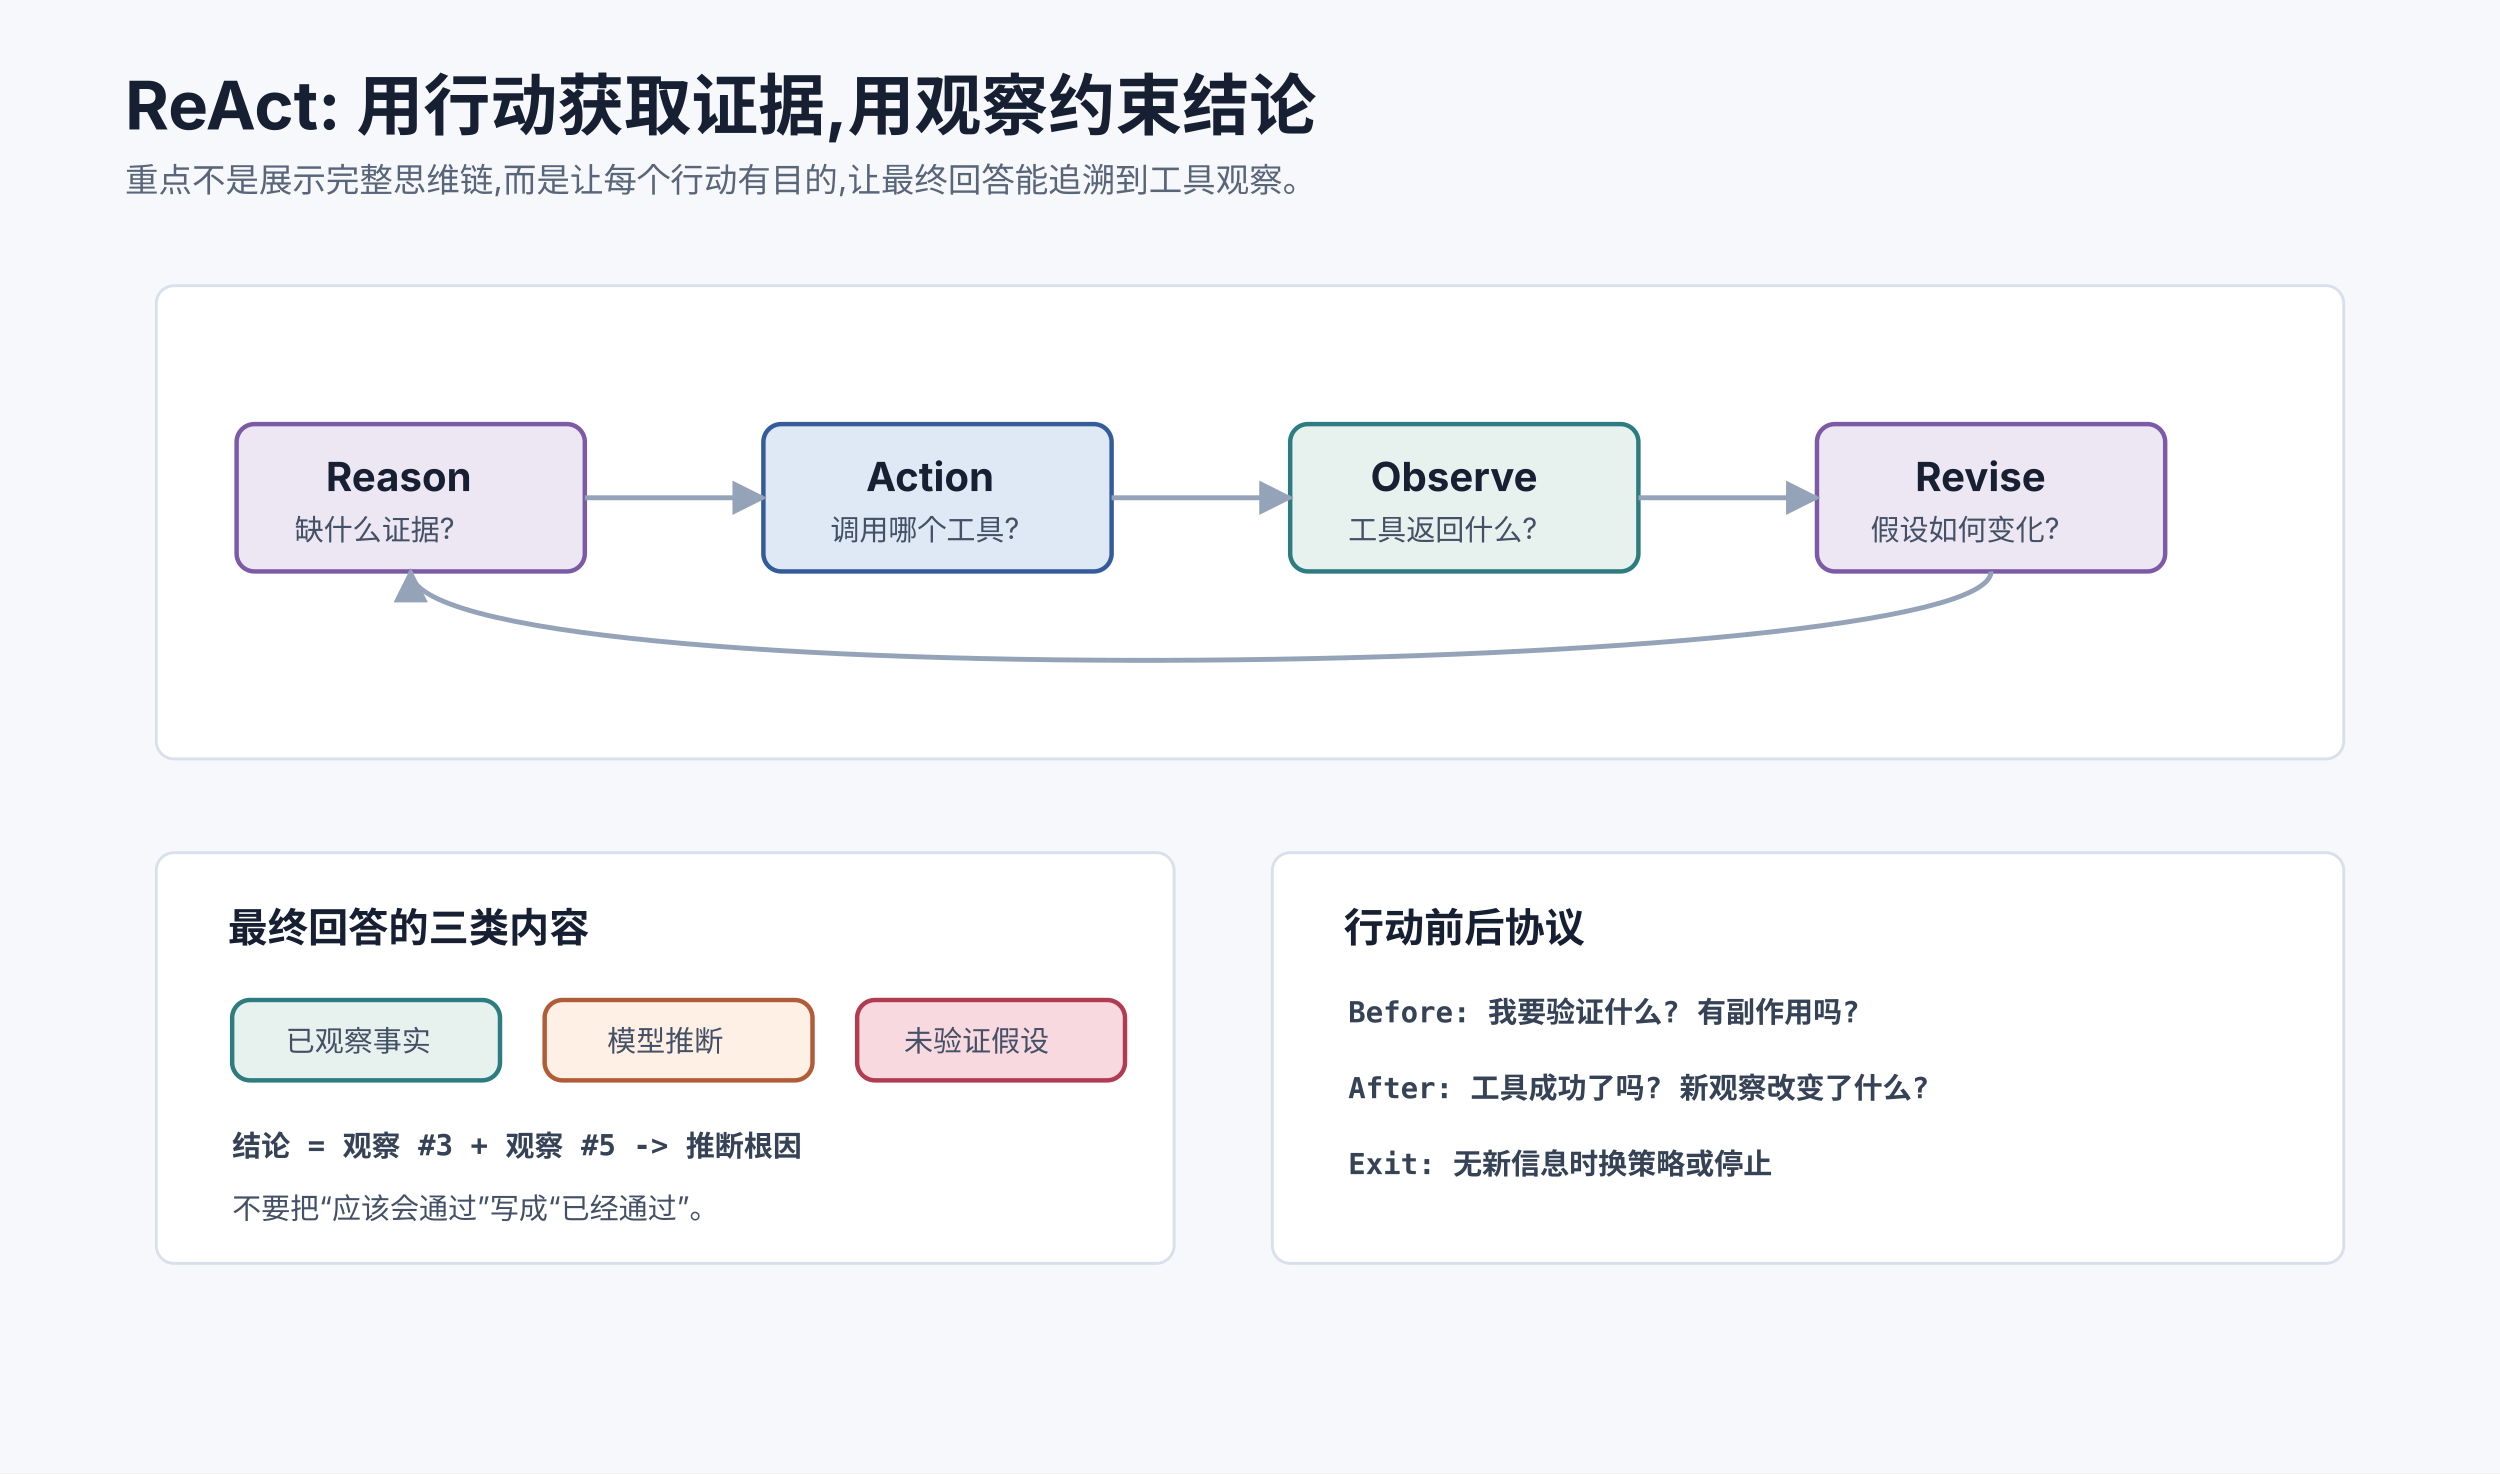
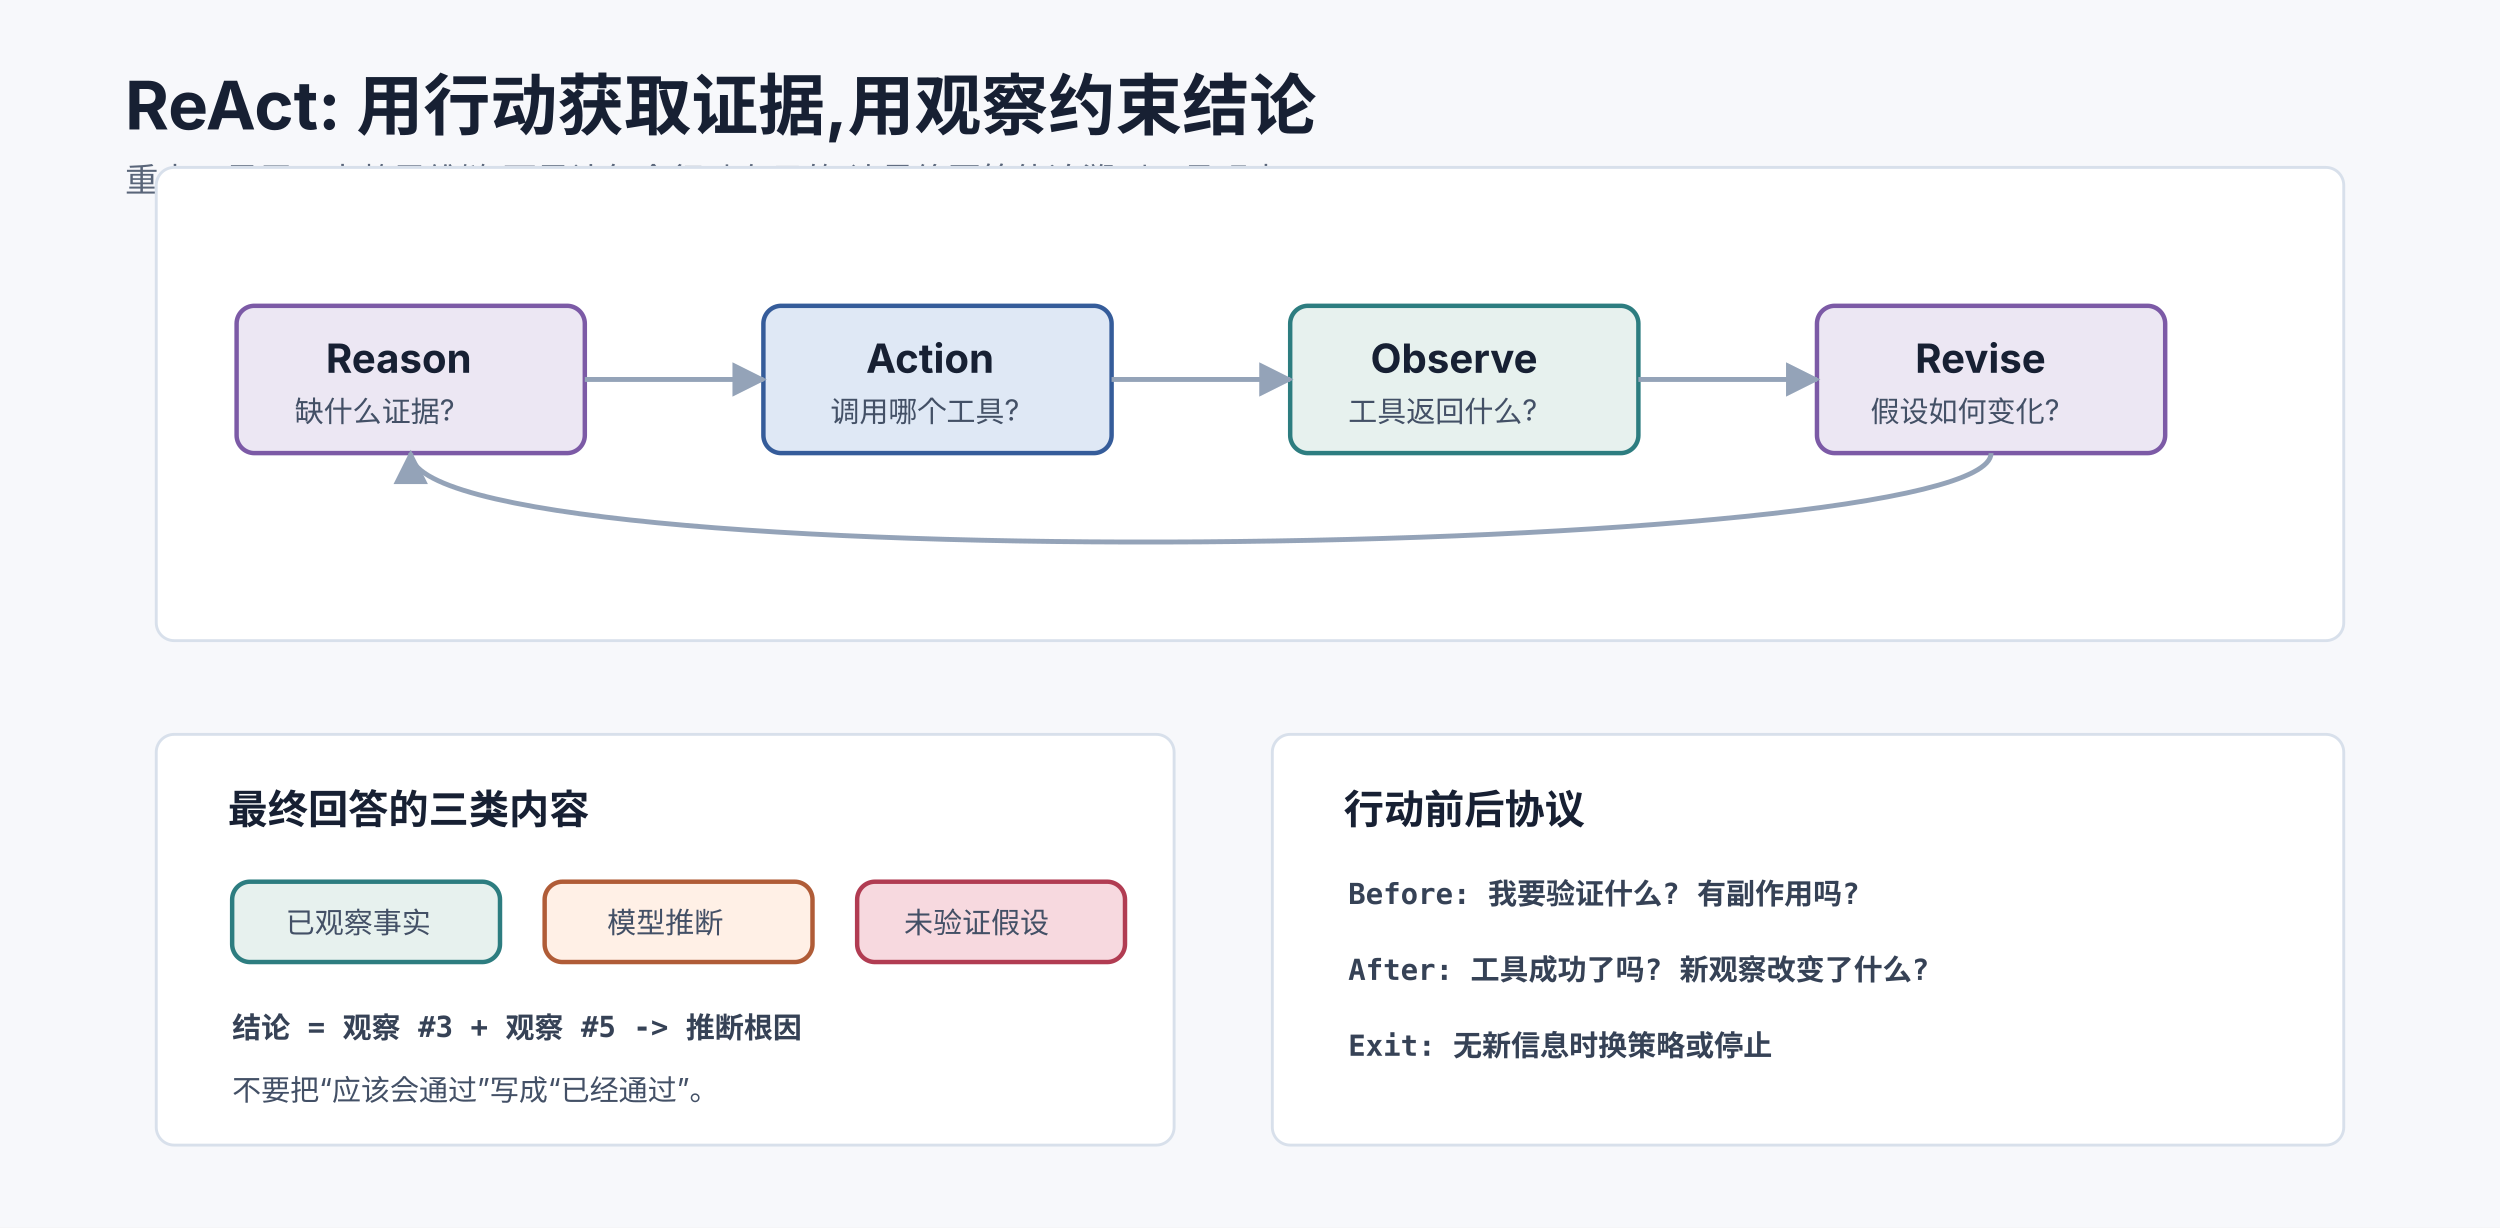
- <svg xmlns="http://www.w3.org/2000/svg" width="1120" height="660" viewBox="0 0 1120 660" role="img" aria-labelledby="title desc">
+ <svg xmlns="http://www.w3.org/2000/svg" width="1120" height="550" viewBox="0 0 1120 550" role="img" aria-labelledby="title desc">
  <defs>
    <style>.bg{fill:#f7f8fb}.title{font:700 30px system-ui,-apple-system,BlinkMacSystemFont,"Segoe UI",sans-serif;fill:#172033}.sub{font:400 15px system-ui,-apple-system,BlinkMacSystemFont,"Segoe UI",sans-serif;fill:#596579}.panel{fill:#fff;stroke:#d8e0eb;stroke-width:1.3;rx:8}.head{font:700 18px system-ui,-apple-system,BlinkMacSystemFont,"Segoe UI",sans-serif;fill:#172033}.text{font:400 13px system-ui,-apple-system,BlinkMacSystemFont,"Segoe UI",sans-serif;fill:#435066}.mono{font:600 13px ui-monospace,SFMono-Regular,Menlo,Consolas,monospace;fill:#364256}.arrow{fill:none;stroke:#94a3b8;stroke-width:2.2;marker-end:url(#arrow)}.thought{fill:#ece7f3;stroke:#7c5aa6;stroke-width:2;rx:8}.action{fill:#dfe8f5;stroke:#355c9a;stroke-width:2;rx:8}.obs{fill:#e7f1ee;stroke:#2d7d80;stroke-width:2;rx:8}.warn{fill:#fff0e6;stroke:#b05c37;stroke-width:2;rx:8}.bad{fill:#f7d9df;stroke:#b13c52;stroke-width:2;rx:8}.tag{font:700 12px system-ui,-apple-system,BlinkMacSystemFont,"Segoe UI",sans-serif;fill:#fff}</style>
    <marker id="arrow" viewBox="0 0 10 10" refX="9" refY="5" markerWidth="7" markerHeight="7" orient="auto-start-reverse">
      <path d="M0 0 L10 5 L0 10 z" fill="#94a3b8" />
    </marker>
  </defs>
-   <rect class="bg" width="1120" height="660" />
+   <rect class="bg" width="1120" height="550" />
  <text class="title" x="56" y="58">ReAct: 用行动获取证据,用观察约束结论</text>
  <text class="sub" x="56" y="86">重点不是展示完整思维链,而是让每个行动有目的,让最终回答能追溯到工具观察。</text>
-   <rect class="panel" x="70" y="128" width="980" height="212" rx="8" />
-   <rect class="thought" x="106" y="190" width="156" height="66" rx="8" />
-   <text class="head" x="146" y="220">Reason</text>
-   <text class="text" x="132" y="242">缺什么证据?</text>
-   <rect class="action" x="342" y="190" width="156" height="66" rx="8" />
-   <text class="head" x="388" y="220">Action</text>
-   <text class="text" x="372" y="242">调用哪个工具?</text>
-   <rect class="obs" x="578" y="190" width="156" height="66" rx="8" />
-   <text class="head" x="614" y="220">Observe</text>
-   <text class="text" x="604" y="242">工具返回什么?</text>
-   <rect class="thought" x="814" y="190" width="156" height="66" rx="8" />
-   <text class="head" x="858" y="220">Revise</text>
-   <text class="text" x="838" y="242">假设如何变化?</text>
-   <path class="arrow" d="M262 223 H342" />
-   <path class="arrow" d="M498 223 H578" />
-   <path class="arrow" d="M734 223 H814" />
-   <path class="arrow" d="M892 256 C892 304 184 314 184 256" />
-   <rect class="panel" x="70" y="382" width="456" height="184" rx="8" />
-   <text class="head" x="102" y="422">最终回答的三类内容</text>
-   <rect class="obs" x="104" y="448" width="120" height="36" rx="8" />
-   <text class="text" x="128" y="471">已观察事实</text>
-   <rect class="warn" x="244" y="448" width="120" height="36" rx="8" />
-   <text class="text" x="272" y="471">模型推断</text>
-   <rect class="bad" x="384" y="448" width="120" height="36" rx="8" />
-   <text class="text" x="405" y="471">未验证假设</text>
-   <text class="mono" x="104" y="518">结论 = 观察 #3 + 观察 #5 -&gt; 推断根因</text>
-   <text class="text" x="104" y="546">不要把“应该会通过”写成“已经通过”。</text>
-   <rect class="panel" x="570" y="382" width="480" height="184" rx="8" />
-   <text class="head" x="602" y="422">行动前后协议</text>
-   <text class="mono" x="604" y="458">Before: 我要验证什么? 有副作用吗?</text>
-   <text class="mono" x="604" y="492">After: 工具成功了吗? 新观察改变了什么?</text>
-   <text class="mono" x="604" y="526">Exit: 无新信息时换策略或停止</text>
+   <g transform="translate(0,-53)">
+     <rect class="panel" x="70" y="128" width="980" height="212" rx="8" />
+     <rect class="thought" x="106" y="190" width="156" height="66" rx="8" />
+     <text class="head" x="146" y="220">Reason</text>
+     <text class="text" x="132" y="242">缺什么证据?</text>
+     <rect class="action" x="342" y="190" width="156" height="66" rx="8" />
+     <text class="head" x="388" y="220">Action</text>
+     <text class="text" x="372" y="242">调用哪个工具?</text>
+     <rect class="obs" x="578" y="190" width="156" height="66" rx="8" />
+     <text class="head" x="614" y="220">Observe</text>
+     <text class="text" x="604" y="242">工具返回什么?</text>
+     <rect class="thought" x="814" y="190" width="156" height="66" rx="8" />
+     <text class="head" x="858" y="220">Revise</text>
+     <text class="text" x="838" y="242">假设如何变化?</text>
+     <path class="arrow" d="M262 223 H342" />
+     <path class="arrow" d="M498 223 H578" />
+     <path class="arrow" d="M734 223 H814" />
+     <path class="arrow" d="M892 256 C892 304 184 314 184 256" />
+     <rect class="panel" x="70" y="382" width="456" height="184" rx="8" />
+     <text class="head" x="102" y="422">最终回答的三类内容</text>
+     <rect class="obs" x="104" y="448" width="120" height="36" rx="8" />
+     <text class="text" x="128" y="471">已观察事实</text>
+     <rect class="warn" x="244" y="448" width="120" height="36" rx="8" />
+     <text class="text" x="272" y="471">模型推断</text>
+     <rect class="bad" x="384" y="448" width="120" height="36" rx="8" />
+     <text class="text" x="405" y="471">未验证假设</text>
+     <text class="mono" x="104" y="518">结论 = 观察 #3 + 观察 #5 -&gt; 推断根因</text>
+     <text class="text" x="104" y="546">不要把“应该会通过”写成“已经通过”。</text>
+     <rect class="panel" x="570" y="382" width="480" height="184" rx="8" />
+     <text class="head" x="602" y="422">行动前后协议</text>
+     <text class="mono" x="604" y="458">Before: 我要验证什么? 有副作用吗?</text>
+     <text class="mono" x="604" y="492">After: 工具成功了吗? 新观察改变了什么?</text>
+     <text class="mono" x="604" y="526">Exit: 无新信息时换策略或停止</text>
+   </g>
</svg>
